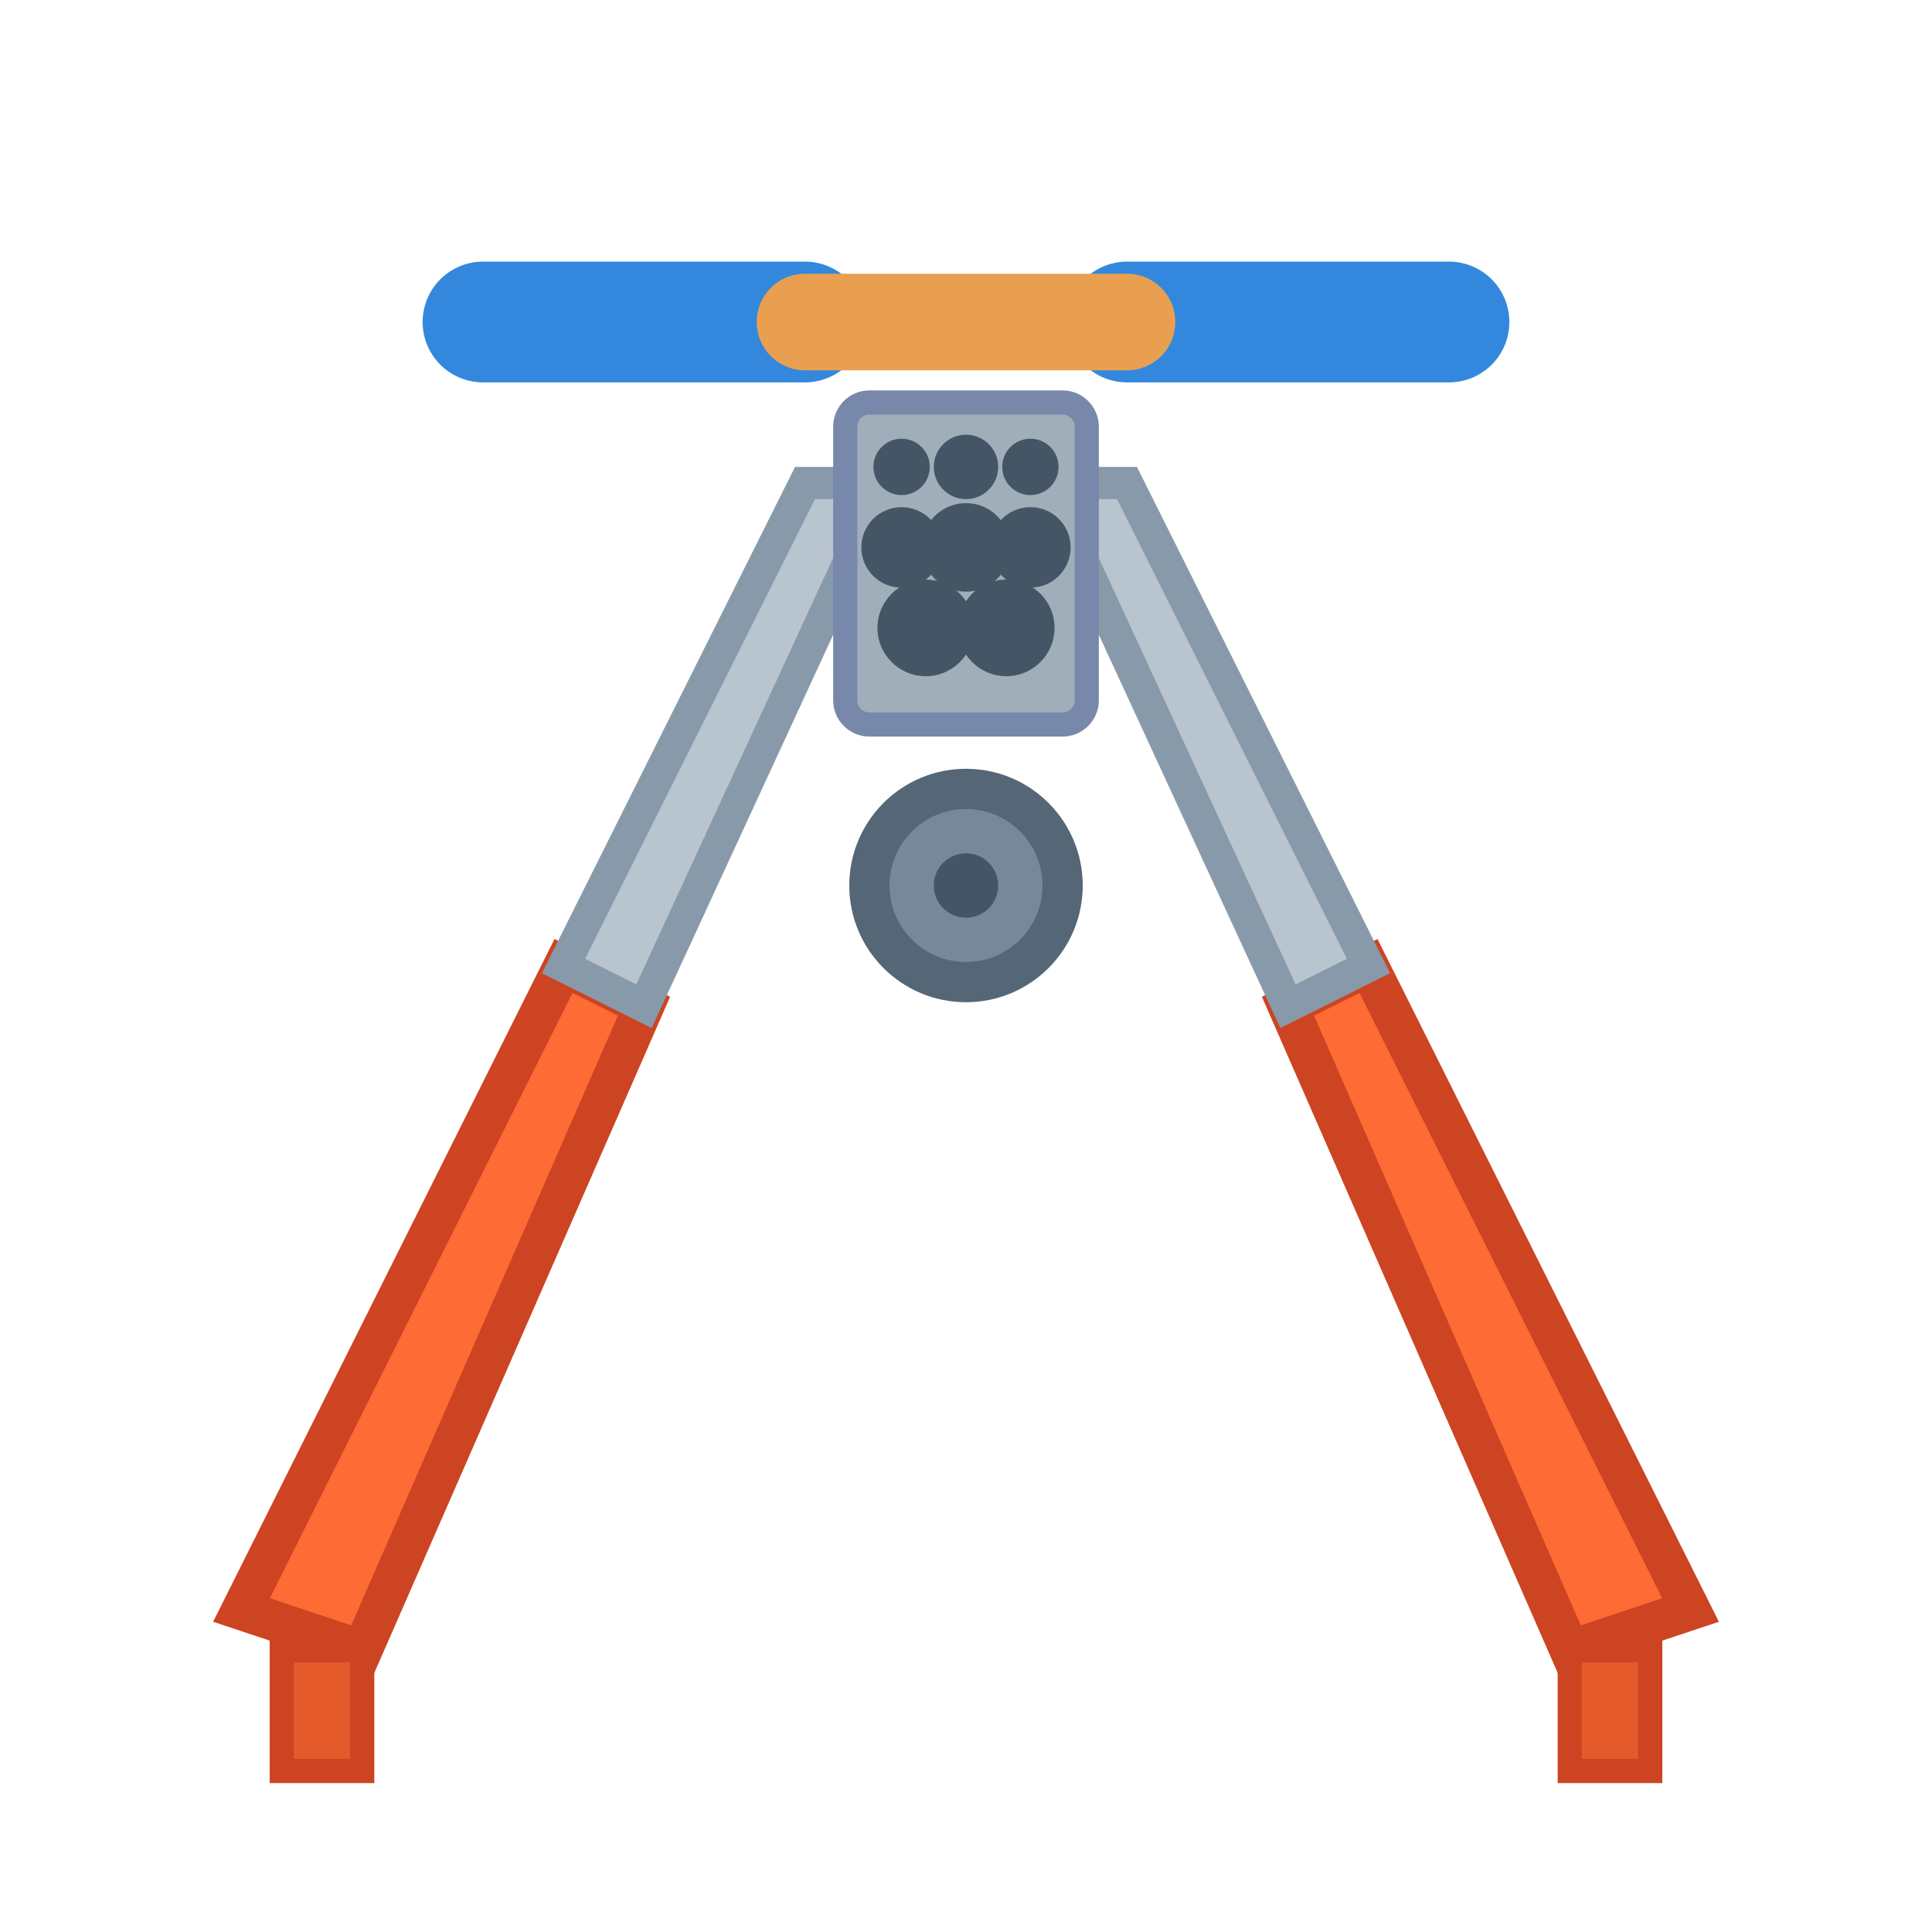
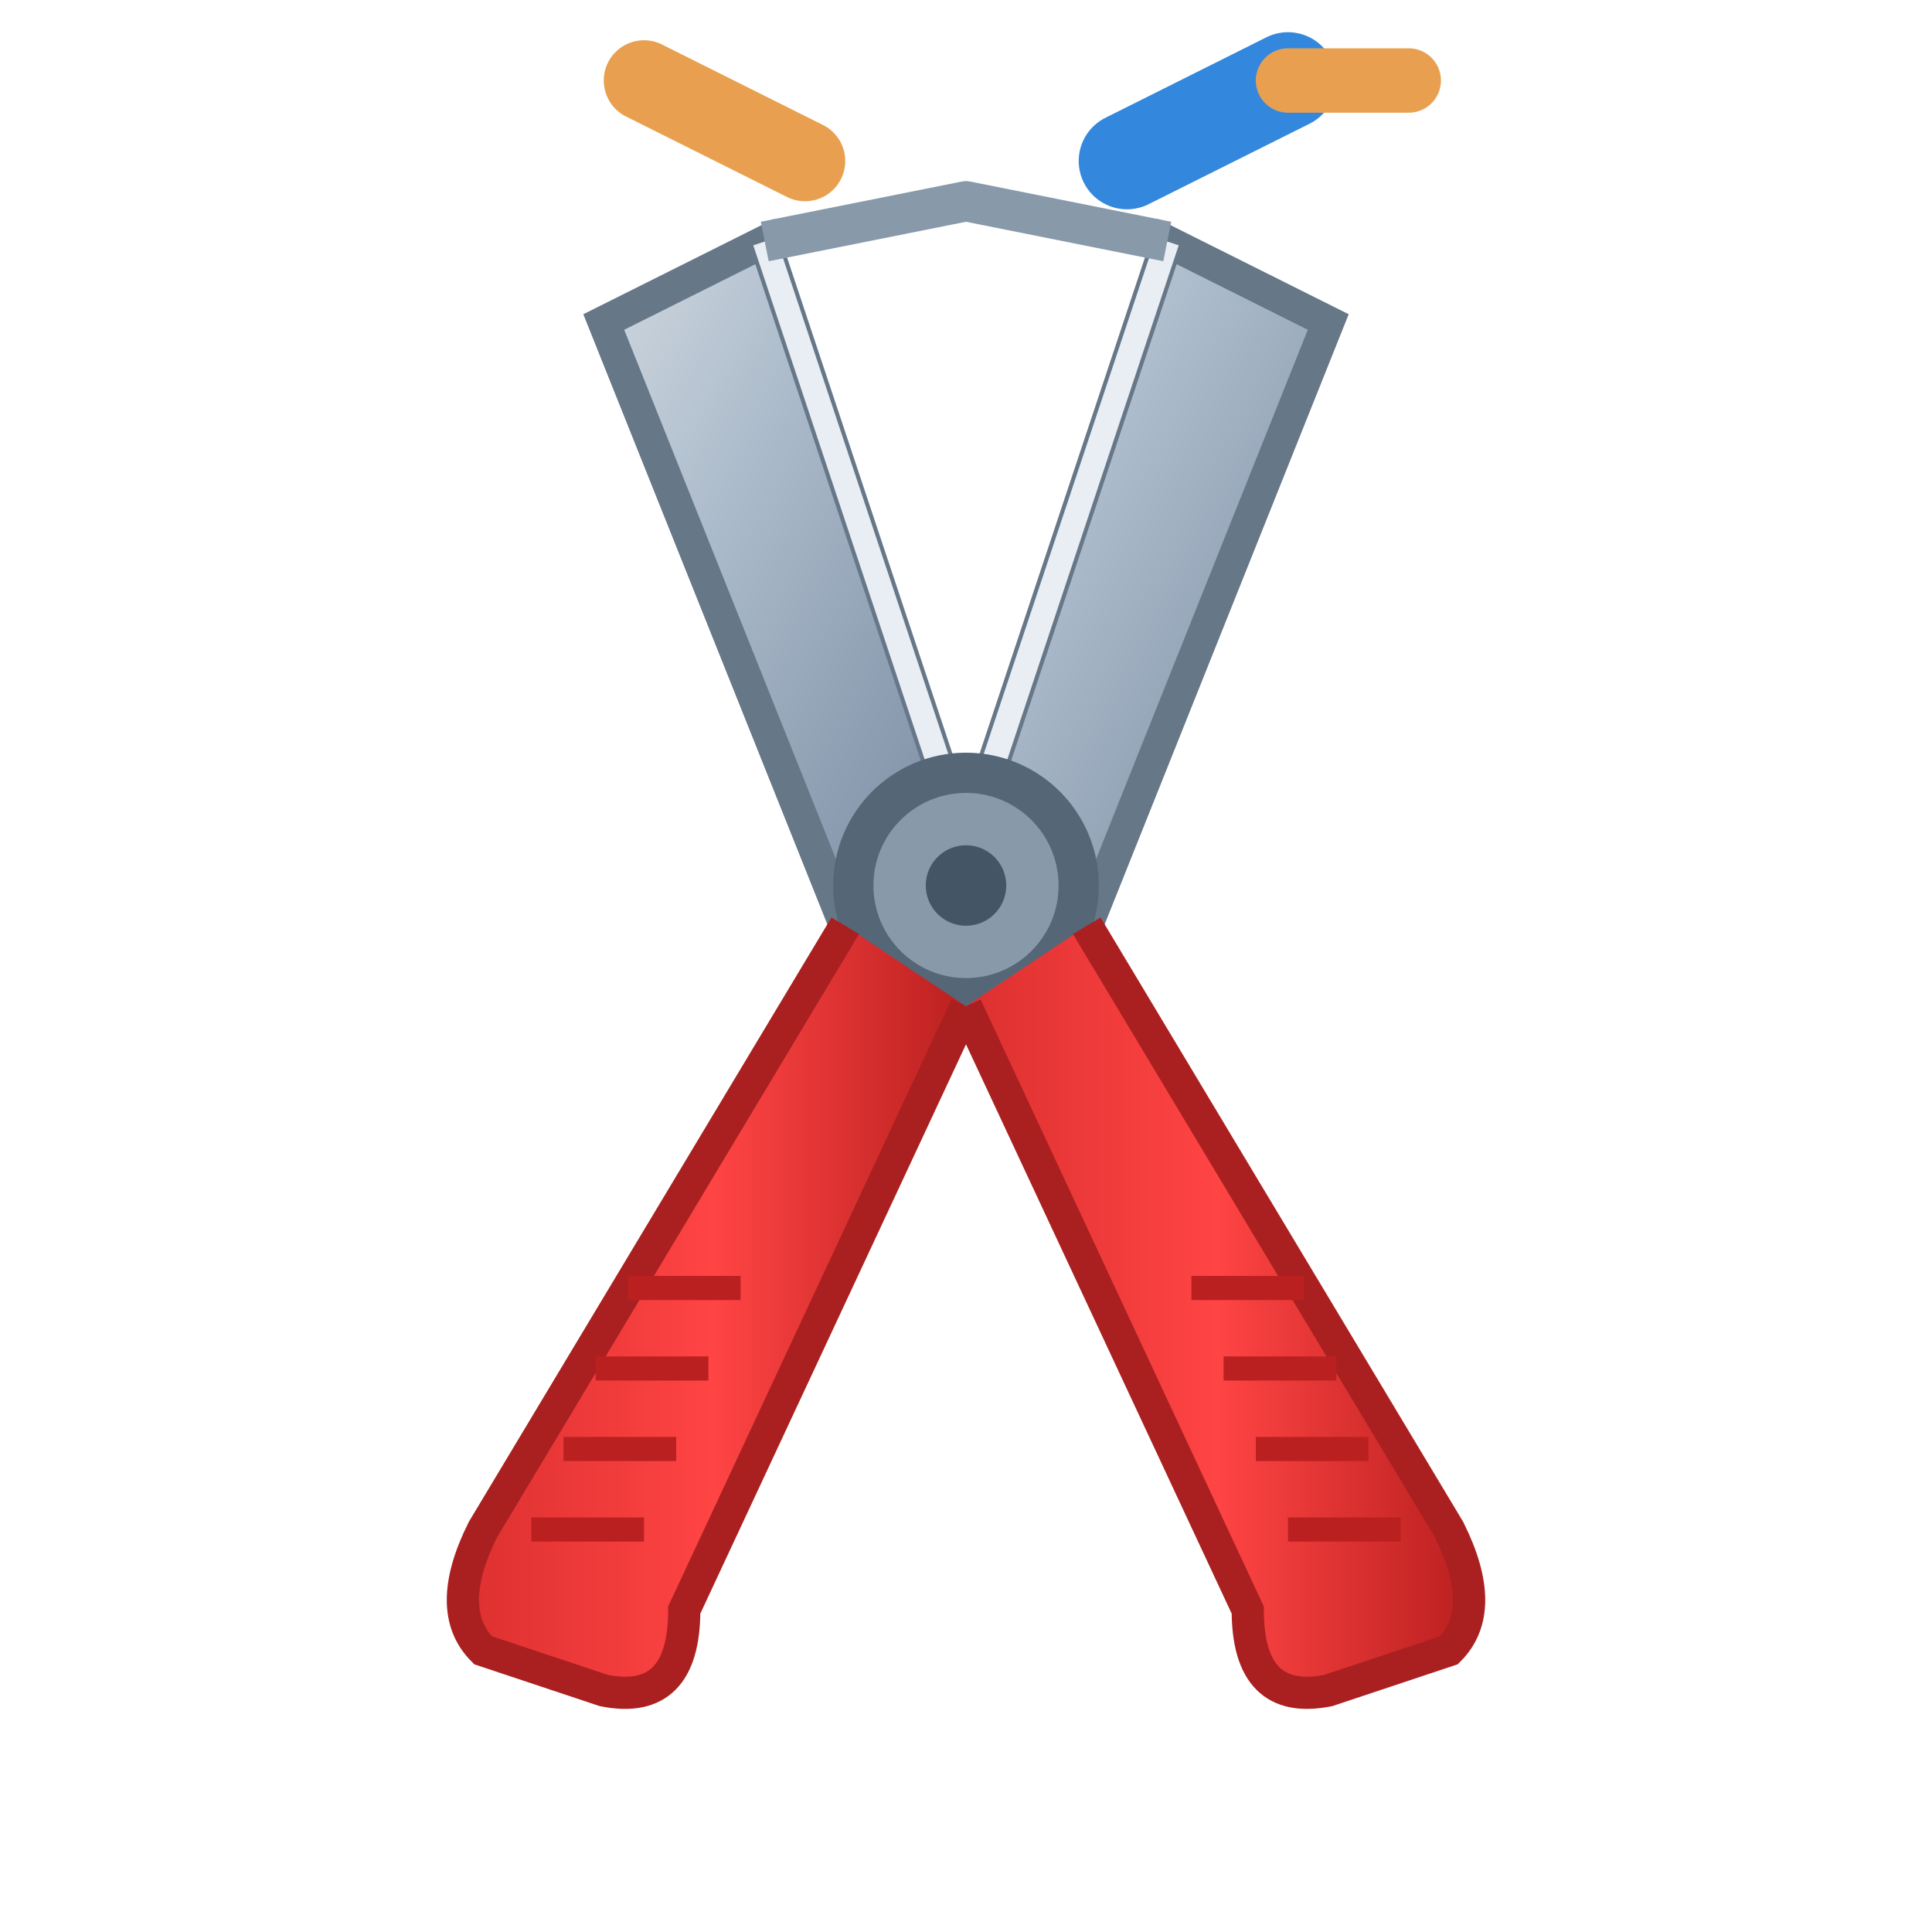
<svg xmlns="http://www.w3.org/2000/svg" viewBox="0 0 24 24" fill="none">
-   <path d="M3 20 L7 12 L8 12.5 L4.5 20.5 Z" fill="#FF6B35" stroke="#CC4422" stroke-width="0.5" />
-   <path d="M3.5 20.5 L4.5 20.5 L4.5 22 L3.5 22 Z" fill="#E55A2B" stroke="#CC4422" stroke-width="0.3" rx="0.5" />
-   <path d="M21 20 L17 12 L16 12.5 L19.5 20.5 Z" fill="#FF6B35" stroke="#CC4422" stroke-width="0.5" />
-   <path d="M19.5 20.5 L20.5 20.5 L20.5 22 L19.5 22 Z" fill="#E55A2B" stroke="#CC4422" stroke-width="0.3" rx="0.5" />
-   <path d="M7 12 L10 6 L11 6 L8 12.5 Z" fill="#B8C4CE" stroke="#8899AA" stroke-width="0.4" />
-   <path d="M17 12 L14 6 L13 6 L16 12.5 Z" fill="#B8C4CE" stroke="#8899AA" stroke-width="0.4" />
-   <rect x="10.5" y="5" width="3" height="4" fill="#A0AEBA" stroke="#7788AA" stroke-width="0.3" rx="0.3" />
-   <circle cx="11.2" cy="5.8" r="0.35" fill="#445566" />
-   <circle cx="12" cy="5.8" r="0.4" fill="#445566" />
-   <circle cx="12.8" cy="5.8" r="0.35" fill="#445566" />
-   <circle cx="11.2" cy="6.8" r="0.5" fill="#445566" />
-   <circle cx="12" cy="6.8" r="0.55" fill="#445566" />
-   <circle cx="12.8" cy="6.8" r="0.5" fill="#445566" />
-   <circle cx="11.5" cy="7.8" r="0.6" fill="#445566" />
-   <circle cx="12.5" cy="7.8" r="0.6" fill="#445566" />
-   <circle cx="12" cy="11" r="1.2" fill="#778899" stroke="#556677" stroke-width="0.5" />
-   <circle cx="12" cy="11" r="0.4" fill="#445566" />
-   <line x1="6" y1="4" x2="10" y2="4" stroke="#3388DD" stroke-width="1.5" stroke-linecap="round" />
-   <line x1="14" y1="4" x2="18" y2="4" stroke="#3388DD" stroke-width="1.5" stroke-linecap="round" />
-   <line x1="10" y1="4" x2="14" y2="4" stroke="#E8A050" stroke-width="1.2" stroke-linecap="round" />
+   <defs>
+     <linearGradient id="metalBlade" x1="0%" y1="0%" x2="100%" y2="100%">
+       <stop offset="0%" stop-color="#D0D8E0" />
+       <stop offset="40%" stop-color="#A8B8C8" />
+       <stop offset="100%" stop-color="#7888A0" />
+     </linearGradient>
+     <linearGradient id="handleGrad" x1="0%" y1="0%" x2="100%" y2="0%">
+       <stop offset="0%" stop-color="#DD3030" />
+       <stop offset="50%" stop-color="#FF4444" />
+       <stop offset="100%" stop-color="#BB2020" />
+     </linearGradient>
+   </defs>
+   <path d="M9.5 3 L12 10.5 L10.5 11.5 L7.5 4 Z" fill="url(#metalBlade)" stroke="#667788" stroke-width="0.4" />
+   <line x1="9.5" y1="3" x2="12" y2="10.5" stroke="#E8EEF4" stroke-width="0.3" />
+   <path d="M14.5 3 L12 10.5 L13.5 11.5 L16.5 4 Z" fill="url(#metalBlade)" stroke="#667788" stroke-width="0.4" />
+   <line x1="14.5" y1="3" x2="12" y2="10.5" stroke="#E8EEF4" stroke-width="0.3" />
+   <path d="M9.5 3 L12 2.5 L14.5 3" fill="none" stroke="#8899AA" stroke-width="0.5" stroke-linejoin="round" />
+   <circle cx="12" cy="11" r="1.4" fill="#8899AA" stroke="#556677" stroke-width="0.5" />
+   <circle cx="12" cy="11" r="0.5" fill="#445566" />
+   <path d="M10.5 11.5 L6 19 Q5.5 20 6 20.5 L7.5 21 Q8.5 21.2 8.5 20 L12 12.5" fill="url(#handleGrad)" stroke="#AA2020" stroke-width="0.4" />
+   <line x1="7.8" y1="16" x2="9.2" y2="16" stroke="#BB2020" stroke-width="0.3" />
+   <line x1="7.4" y1="17" x2="8.8" y2="17" stroke="#BB2020" stroke-width="0.3" />
+   <line x1="7" y1="18" x2="8.4" y2="18" stroke="#BB2020" stroke-width="0.3" />
+   <line x1="6.6" y1="19" x2="8" y2="19" stroke="#BB2020" stroke-width="0.3" />
+   <path d="M13.5 11.5 L18 19 Q18.5 20 18 20.5 L16.5 21 Q15.5 21.2 15.5 20 L12 12.5" fill="url(#handleGrad)" stroke="#AA2020" stroke-width="0.4" />
+   <line x1="14.8" y1="16" x2="16.2" y2="16" stroke="#BB2020" stroke-width="0.3" />
+   <line x1="15.2" y1="17" x2="16.6" y2="17" stroke="#BB2020" stroke-width="0.3" />
+   <line x1="15.6" y1="18" x2="17" y2="18" stroke="#BB2020" stroke-width="0.3" />
+   <line x1="16" y1="19" x2="17.4" y2="19" stroke="#BB2020" stroke-width="0.3" />
+   <line x1="10" y1="2" x2="8" y2="1" stroke="#E8A050" stroke-width="1" stroke-linecap="round" />
+   <line x1="14" y1="2" x2="16" y2="1" stroke="#3388DD" stroke-width="1.2" stroke-linecap="round" />
+   <line x1="16" y1="1" x2="17.5" y2="1" stroke="#E8A050" stroke-width="0.8" stroke-linecap="round" />
</svg>
